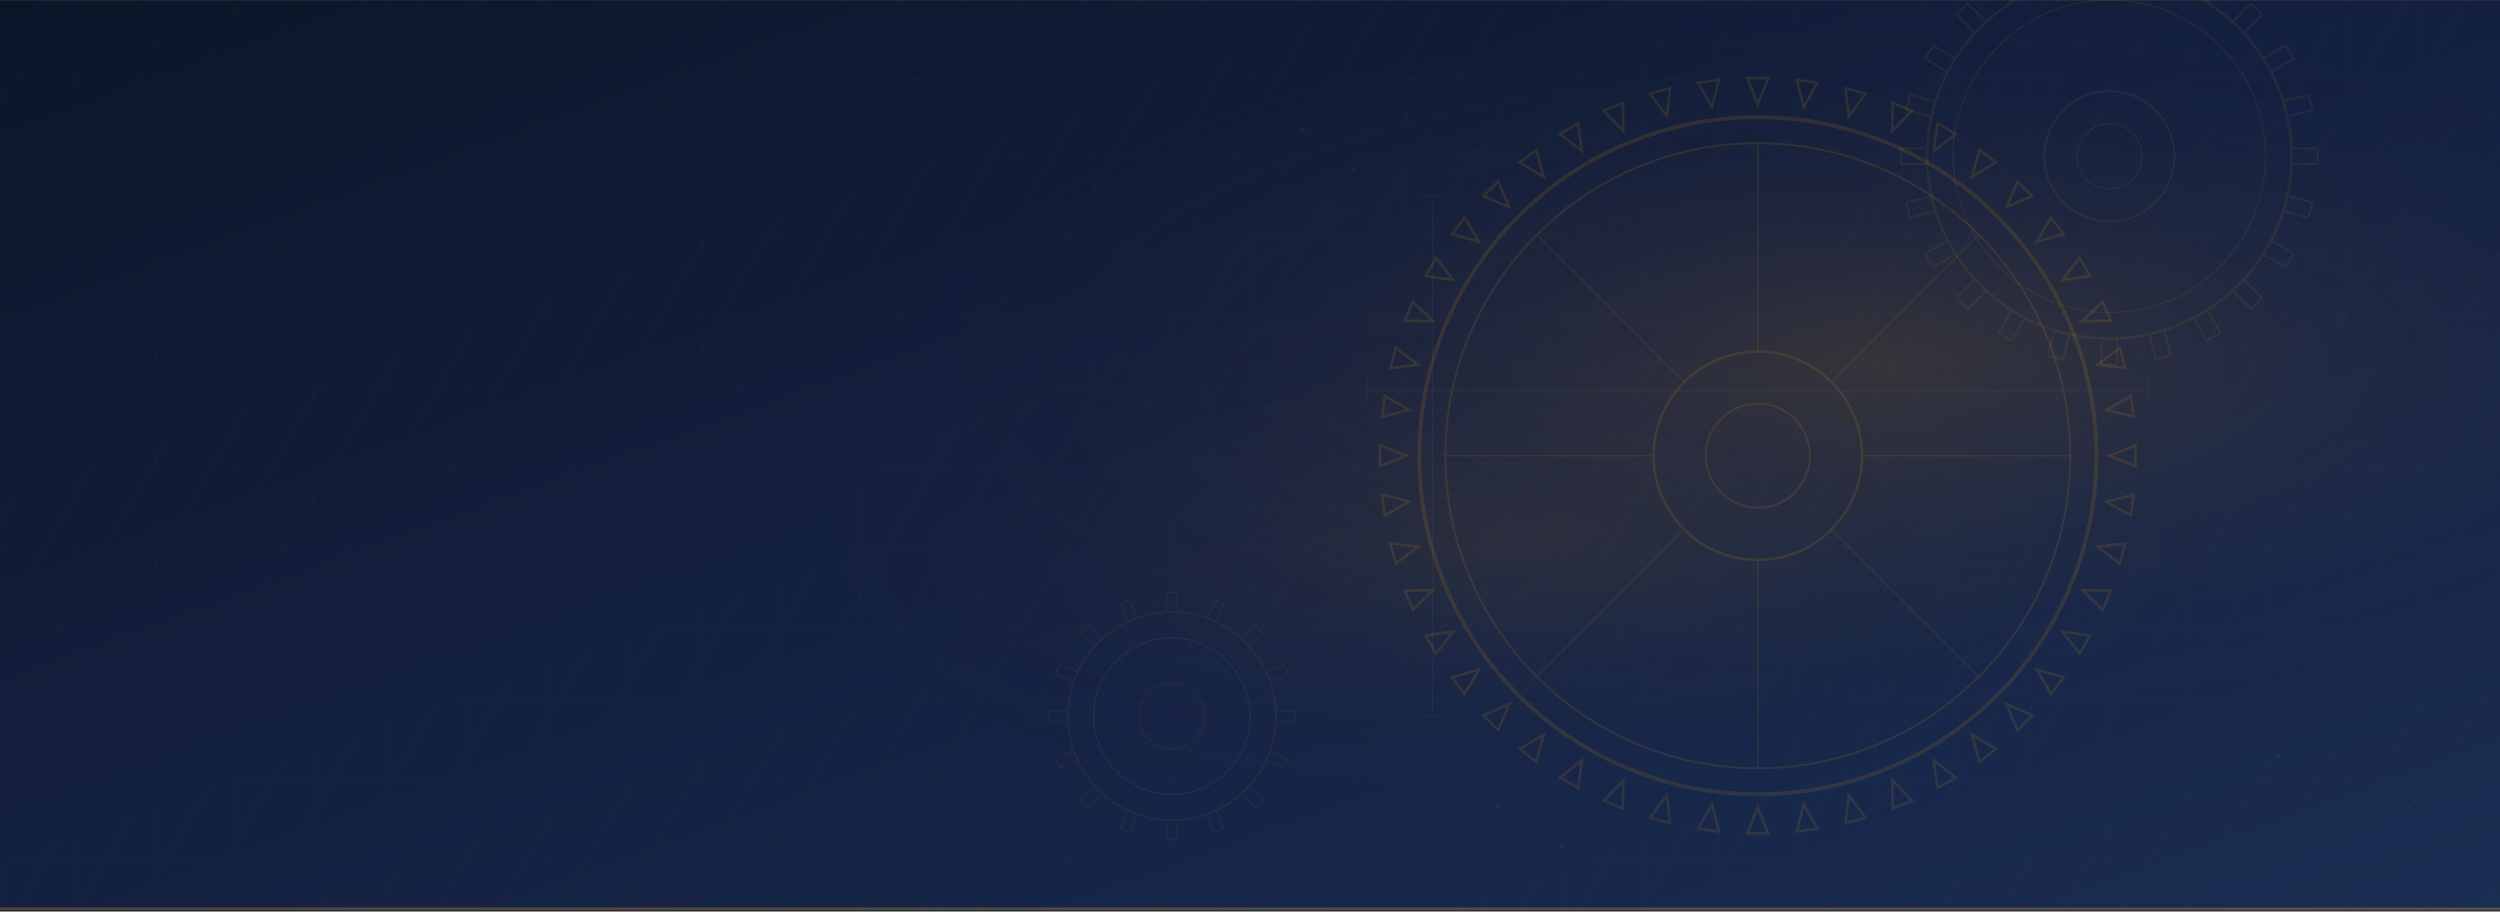
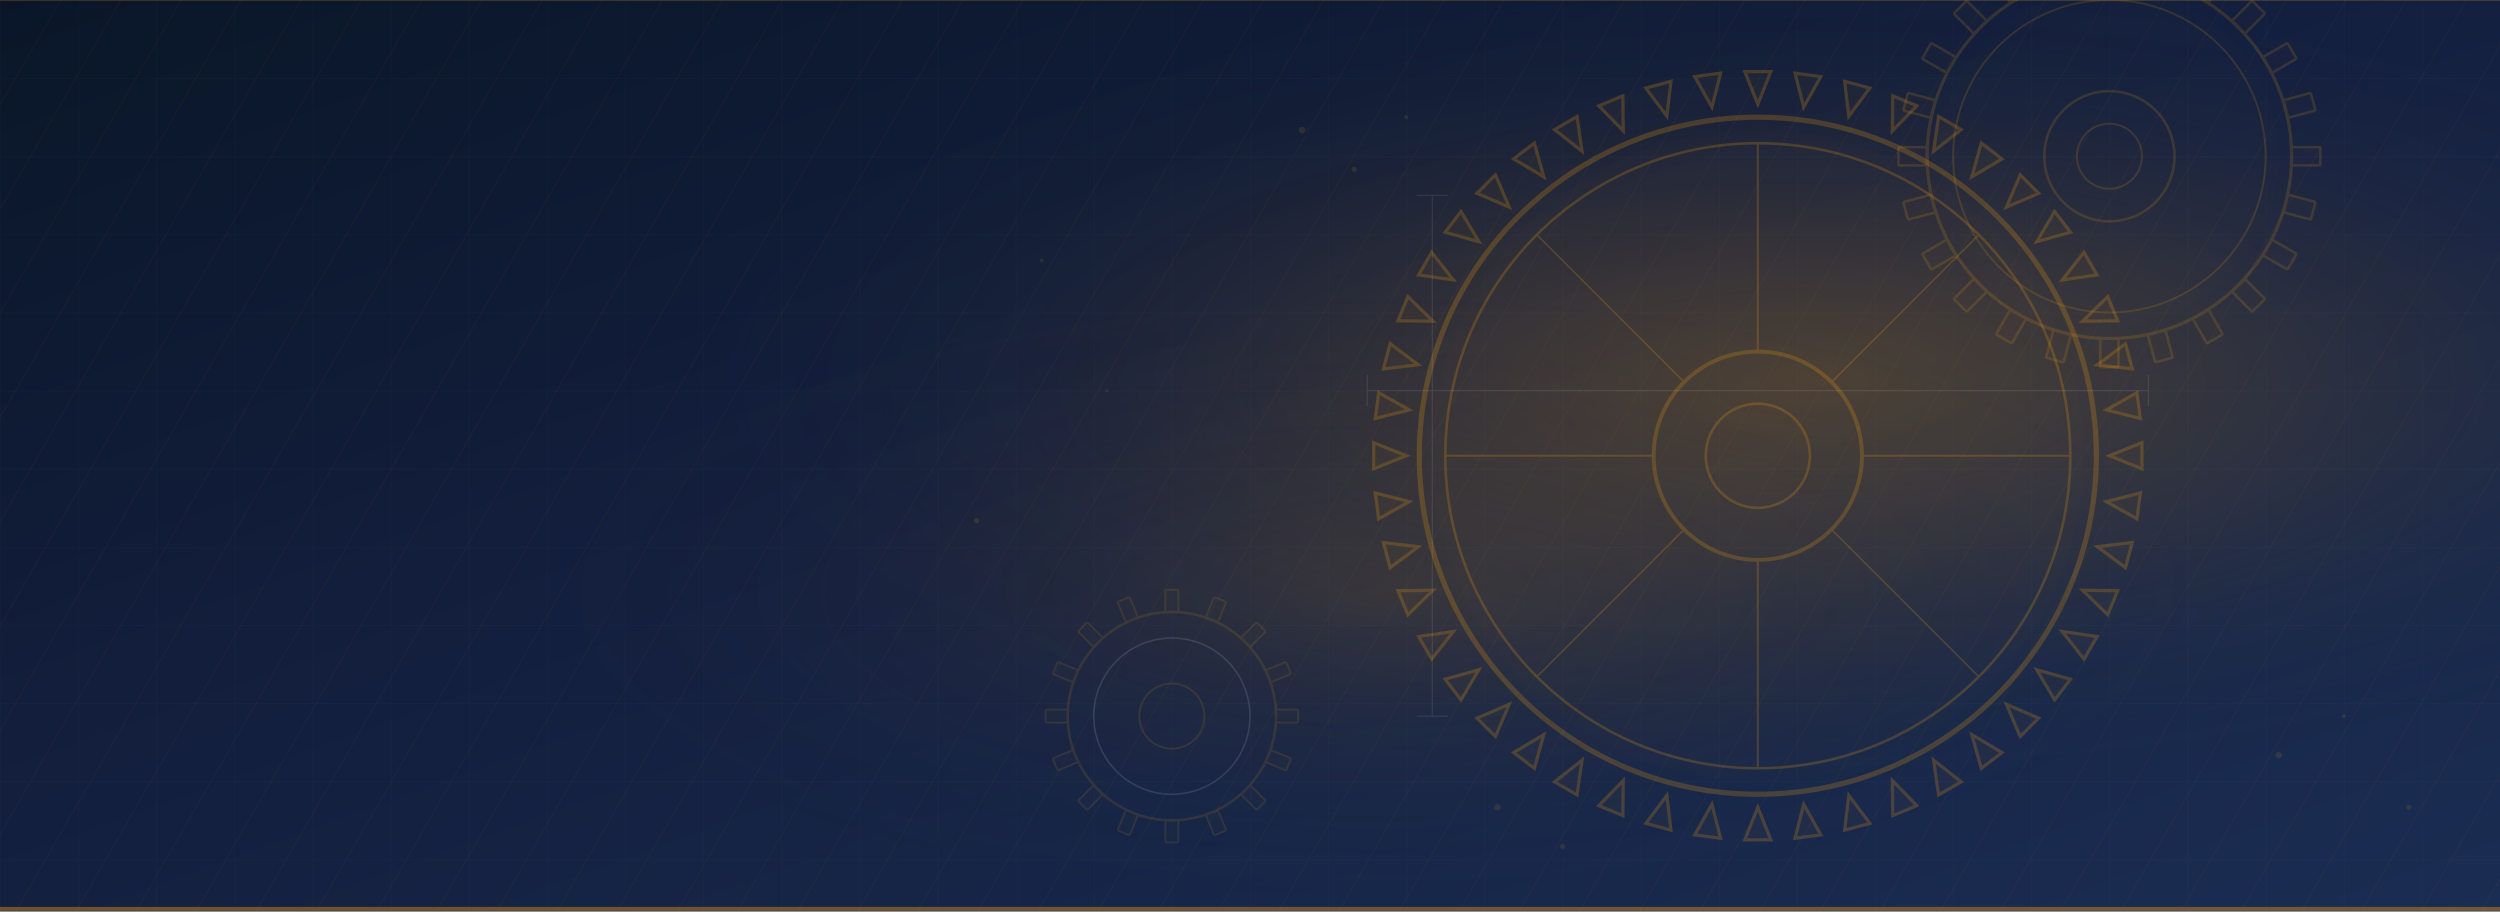
<svg xmlns="http://www.w3.org/2000/svg" viewBox="0 0 1920 700">
  <defs>
    <linearGradient id="bg" x1="0" y1="0" x2="1" y2="1">
      <stop offset="0%" stop-color="#0a1628" />
      <stop offset="50%" stop-color="#142040" />
      <stop offset="100%" stop-color="#1a2d52" />
    </linearGradient>
-     <radialGradient id="glow1" cx="75%" cy="40%" r="40%">
-       <stop offset="0%" stop-color="#f59e0b" stop-opacity="0.15" />
+     <radialGradient id="glow1" cx="72%" cy="42%" r="45%">
+       <stop offset="0%" stop-color="#f59e0b" stop-opacity="0.25" />
+       <stop offset="50%" stop-color="#f59e0b" stop-opacity="0.08" />
      <stop offset="100%" stop-color="#142040" stop-opacity="0" />
    </radialGradient>
-     <radialGradient id="glow2" cx="60%" cy="60%" r="30%">
-       <stop offset="0%" stop-color="#f59e0b" stop-opacity="0.08" />
+     <radialGradient id="glow2" cx="55%" cy="65%" r="35%">
+       <stop offset="0%" stop-color="#f59e0b" stop-opacity="0.12" />
      <stop offset="100%" stop-color="#142040" stop-opacity="0" />
    </radialGradient>
    <pattern id="grid" width="60" height="60" patternUnits="userSpaceOnUse">
-       <path d="M 60 0 L 0 0 0 60" fill="none" stroke="#ffffff" stroke-opacity="0.03" stroke-width="0.5" />
+       <path d="M 60 0 L 0 0 0 60" fill="none" stroke="#ffffff" stroke-opacity="0.04" stroke-width="0.5" />
    </pattern>
    <pattern id="diag" width="40" height="40" patternUnits="userSpaceOnUse" patternTransform="rotate(30)">
-       <line x1="0" y1="0" x2="0" y2="40" stroke="#f59e0b" stroke-opacity="0.04" stroke-width="1" />
+       <line x1="0" y1="0" x2="0" y2="40" stroke="#f59e0b" stroke-opacity="0.06" stroke-width="1" />
    </pattern>
  </defs>
  <rect width="1920" height="700" fill="url(#bg)" />
  <rect width="1920" height="700" fill="url(#grid)" />
  <rect width="1920" height="700" fill="url(#diag)" />
  <rect width="1920" height="700" fill="url(#glow1)" />
  <rect width="1920" height="700" fill="url(#glow2)" />
-   <g transform="translate(1350, 350)" opacity="0.12">
-     <circle cx="0" cy="0" r="260" fill="none" stroke="#f59e0b" stroke-width="3" />
-     <circle cx="0" cy="0" r="240" fill="none" stroke="#f59e0b" stroke-width="1.5" />
-     <g stroke="#f59e0b" stroke-width="2" fill="none">
-       <path d="M 0,-270 L 8,-290 L -8,-290 Z" transform="rotate(0)" />
-       <path d="M 0,-270 L 8,-290 L -8,-290 Z" transform="rotate(7.5)" />
-       <path d="M 0,-270 L 8,-290 L -8,-290 Z" transform="rotate(15)" />
-       <path d="M 0,-270 L 8,-290 L -8,-290 Z" transform="rotate(22.5)" />
-       <path d="M 0,-270 L 8,-290 L -8,-290 Z" transform="rotate(30)" />
-       <path d="M 0,-270 L 8,-290 L -8,-290 Z" transform="rotate(37.5)" />
-       <path d="M 0,-270 L 8,-290 L -8,-290 Z" transform="rotate(45)" />
-       <path d="M 0,-270 L 8,-290 L -8,-290 Z" transform="rotate(52.5)" />
-       <path d="M 0,-270 L 8,-290 L -8,-290 Z" transform="rotate(60)" />
-       <path d="M 0,-270 L 8,-290 L -8,-290 Z" transform="rotate(67.5)" />
-       <path d="M 0,-270 L 8,-290 L -8,-290 Z" transform="rotate(75)" />
-       <path d="M 0,-270 L 8,-290 L -8,-290 Z" transform="rotate(82.5)" />
-       <path d="M 0,-270 L 8,-290 L -8,-290 Z" transform="rotate(90)" />
-       <path d="M 0,-270 L 8,-290 L -8,-290 Z" transform="rotate(97.5)" />
-       <path d="M 0,-270 L 8,-290 L -8,-290 Z" transform="rotate(105)" />
-       <path d="M 0,-270 L 8,-290 L -8,-290 Z" transform="rotate(112.5)" />
-       <path d="M 0,-270 L 8,-290 L -8,-290 Z" transform="rotate(120)" />
-       <path d="M 0,-270 L 8,-290 L -8,-290 Z" transform="rotate(127.5)" />
-       <path d="M 0,-270 L 8,-290 L -8,-290 Z" transform="rotate(135)" />
-       <path d="M 0,-270 L 8,-290 L -8,-290 Z" transform="rotate(142.5)" />
-       <path d="M 0,-270 L 8,-290 L -8,-290 Z" transform="rotate(150)" />
-       <path d="M 0,-270 L 8,-290 L -8,-290 Z" transform="rotate(157.5)" />
-       <path d="M 0,-270 L 8,-290 L -8,-290 Z" transform="rotate(165)" />
-       <path d="M 0,-270 L 8,-290 L -8,-290 Z" transform="rotate(172.5)" />
-       <path d="M 0,-270 L 8,-290 L -8,-290 Z" transform="rotate(180)" />
-       <path d="M 0,-270 L 8,-290 L -8,-290 Z" transform="rotate(187.5)" />
-       <path d="M 0,-270 L 8,-290 L -8,-290 Z" transform="rotate(195)" />
-       <path d="M 0,-270 L 8,-290 L -8,-290 Z" transform="rotate(202.5)" />
-       <path d="M 0,-270 L 8,-290 L -8,-290 Z" transform="rotate(210)" />
-       <path d="M 0,-270 L 8,-290 L -8,-290 Z" transform="rotate(217.5)" />
-       <path d="M 0,-270 L 8,-290 L -8,-290 Z" transform="rotate(225)" />
-       <path d="M 0,-270 L 8,-290 L -8,-290 Z" transform="rotate(232.5)" />
-       <path d="M 0,-270 L 8,-290 L -8,-290 Z" transform="rotate(240)" />
-       <path d="M 0,-270 L 8,-290 L -8,-290 Z" transform="rotate(247.5)" />
-       <path d="M 0,-270 L 8,-290 L -8,-290 Z" transform="rotate(255)" />
-       <path d="M 0,-270 L 8,-290 L -8,-290 Z" transform="rotate(262.5)" />
-       <path d="M 0,-270 L 8,-290 L -8,-290 Z" transform="rotate(270)" />
-       <path d="M 0,-270 L 8,-290 L -8,-290 Z" transform="rotate(277.5)" />
-       <path d="M 0,-270 L 8,-290 L -8,-290 Z" transform="rotate(285)" />
-       <path d="M 0,-270 L 8,-290 L -8,-290 Z" transform="rotate(292.5)" />
-       <path d="M 0,-270 L 8,-290 L -8,-290 Z" transform="rotate(300)" />
-       <path d="M 0,-270 L 8,-290 L -8,-290 Z" transform="rotate(307.5)" />
-       <path d="M 0,-270 L 8,-290 L -8,-290 Z" transform="rotate(315)" />
-       <path d="M 0,-270 L 8,-290 L -8,-290 Z" transform="rotate(322.5)" />
-       <path d="M 0,-270 L 8,-290 L -8,-290 Z" transform="rotate(330)" />
-       <path d="M 0,-270 L 8,-290 L -8,-290 Z" transform="rotate(337.5)" />
-       <path d="M 0,-270 L 8,-290 L -8,-290 Z" transform="rotate(345)" />
-       <path d="M 0,-270 L 8,-290 L -8,-290 Z" transform="rotate(352.5)" />
+   <g transform="translate(1350, 350)" opacity="0.22">
+     <circle cx="0" cy="0" r="260" fill="none" stroke="#f59e0b" stroke-width="4" />
+     <circle cx="0" cy="0" r="240" fill="none" stroke="#f59e0b" stroke-width="2" />
+     <circle cx="0" cy="0" r="250" fill="#f59e0b" opacity="0.04" />
+     <g stroke="#f59e0b" stroke-width="2.5" fill="#f59e0b" fill-opacity="0.15">
+       <path d="M 0,-270 L 10,-295 L -10,-295 Z" transform="rotate(0)" />
+       <path d="M 0,-270 L 10,-295 L -10,-295 Z" transform="rotate(7.5)" />
+       <path d="M 0,-270 L 10,-295 L -10,-295 Z" transform="rotate(15)" />
+       <path d="M 0,-270 L 10,-295 L -10,-295 Z" transform="rotate(22.5)" />
+       <path d="M 0,-270 L 10,-295 L -10,-295 Z" transform="rotate(30)" />
+       <path d="M 0,-270 L 10,-295 L -10,-295 Z" transform="rotate(37.5)" />
+       <path d="M 0,-270 L 10,-295 L -10,-295 Z" transform="rotate(45)" />
+       <path d="M 0,-270 L 10,-295 L -10,-295 Z" transform="rotate(52.5)" />
+       <path d="M 0,-270 L 10,-295 L -10,-295 Z" transform="rotate(60)" />
+       <path d="M 0,-270 L 10,-295 L -10,-295 Z" transform="rotate(67.5)" />
+       <path d="M 0,-270 L 10,-295 L -10,-295 Z" transform="rotate(75)" />
+       <path d="M 0,-270 L 10,-295 L -10,-295 Z" transform="rotate(82.5)" />
+       <path d="M 0,-270 L 10,-295 L -10,-295 Z" transform="rotate(90)" />
+       <path d="M 0,-270 L 10,-295 L -10,-295 Z" transform="rotate(97.5)" />
+       <path d="M 0,-270 L 10,-295 L -10,-295 Z" transform="rotate(105)" />
+       <path d="M 0,-270 L 10,-295 L -10,-295 Z" transform="rotate(112.5)" />
+       <path d="M 0,-270 L 10,-295 L -10,-295 Z" transform="rotate(120)" />
+       <path d="M 0,-270 L 10,-295 L -10,-295 Z" transform="rotate(127.5)" />
+       <path d="M 0,-270 L 10,-295 L -10,-295 Z" transform="rotate(135)" />
+       <path d="M 0,-270 L 10,-295 L -10,-295 Z" transform="rotate(142.5)" />
+       <path d="M 0,-270 L 10,-295 L -10,-295 Z" transform="rotate(150)" />
+       <path d="M 0,-270 L 10,-295 L -10,-295 Z" transform="rotate(157.5)" />
+       <path d="M 0,-270 L 10,-295 L -10,-295 Z" transform="rotate(165)" />
+       <path d="M 0,-270 L 10,-295 L -10,-295 Z" transform="rotate(172.5)" />
+       <path d="M 0,-270 L 10,-295 L -10,-295 Z" transform="rotate(180)" />
+       <path d="M 0,-270 L 10,-295 L -10,-295 Z" transform="rotate(187.5)" />
+       <path d="M 0,-270 L 10,-295 L -10,-295 Z" transform="rotate(195)" />
+       <path d="M 0,-270 L 10,-295 L -10,-295 Z" transform="rotate(202.5)" />
+       <path d="M 0,-270 L 10,-295 L -10,-295 Z" transform="rotate(210)" />
+       <path d="M 0,-270 L 10,-295 L -10,-295 Z" transform="rotate(217.5)" />
+       <path d="M 0,-270 L 10,-295 L -10,-295 Z" transform="rotate(225)" />
+       <path d="M 0,-270 L 10,-295 L -10,-295 Z" transform="rotate(232.5)" />
+       <path d="M 0,-270 L 10,-295 L -10,-295 Z" transform="rotate(240)" />
+       <path d="M 0,-270 L 10,-295 L -10,-295 Z" transform="rotate(247.5)" />
+       <path d="M 0,-270 L 10,-295 L -10,-295 Z" transform="rotate(255)" />
+       <path d="M 0,-270 L 10,-295 L -10,-295 Z" transform="rotate(262.5)" />
+       <path d="M 0,-270 L 10,-295 L -10,-295 Z" transform="rotate(270)" />
+       <path d="M 0,-270 L 10,-295 L -10,-295 Z" transform="rotate(277.5)" />
+       <path d="M 0,-270 L 10,-295 L -10,-295 Z" transform="rotate(285)" />
+       <path d="M 0,-270 L 10,-295 L -10,-295 Z" transform="rotate(292.5)" />
+       <path d="M 0,-270 L 10,-295 L -10,-295 Z" transform="rotate(300)" />
+       <path d="M 0,-270 L 10,-295 L -10,-295 Z" transform="rotate(307.5)" />
+       <path d="M 0,-270 L 10,-295 L -10,-295 Z" transform="rotate(315)" />
+       <path d="M 0,-270 L 10,-295 L -10,-295 Z" transform="rotate(322.5)" />
+       <path d="M 0,-270 L 10,-295 L -10,-295 Z" transform="rotate(330)" />
+       <path d="M 0,-270 L 10,-295 L -10,-295 Z" transform="rotate(337.5)" />
+       <path d="M 0,-270 L 10,-295 L -10,-295 Z" transform="rotate(345)" />
+       <path d="M 0,-270 L 10,-295 L -10,-295 Z" transform="rotate(352.5)" />
    </g>
-     <circle cx="0" cy="0" r="80" fill="none" stroke="#f59e0b" stroke-width="2" />
-     <circle cx="0" cy="0" r="40" fill="none" stroke="#f59e0b" stroke-width="1.5" />
-     <line x1="0" y1="-80" x2="0" y2="-240" stroke="#f59e0b" stroke-width="1" />
-     <line x1="0" y1="80" x2="0" y2="240" stroke="#f59e0b" stroke-width="1" />
-     <line x1="-80" y1="0" x2="-240" y2="0" stroke="#f59e0b" stroke-width="1" />
-     <line x1="80" y1="0" x2="240" y2="0" stroke="#f59e0b" stroke-width="1" />
-     <line x1="-57" y1="-57" x2="-170" y2="-170" stroke="#f59e0b" stroke-width="0.8" />
-     <line x1="57" y1="-57" x2="170" y2="-170" stroke="#f59e0b" stroke-width="0.8" />
-     <line x1="-57" y1="57" x2="-170" y2="170" stroke="#f59e0b" stroke-width="0.8" />
-     <line x1="57" y1="57" x2="170" y2="170" stroke="#f59e0b" stroke-width="0.8" />
+     <circle cx="0" cy="0" r="80" fill="none" stroke="#f59e0b" stroke-width="3" />
+     <circle cx="0" cy="0" r="40" fill="#f59e0b" opacity="0.06" />
+     <circle cx="0" cy="0" r="40" fill="none" stroke="#f59e0b" stroke-width="2" />
+     <line x1="0" y1="-80" x2="0" y2="-240" stroke="#f59e0b" stroke-width="1.5" />
+     <line x1="0" y1="80" x2="0" y2="240" stroke="#f59e0b" stroke-width="1.5" />
+     <line x1="-80" y1="0" x2="-240" y2="0" stroke="#f59e0b" stroke-width="1.5" />
+     <line x1="80" y1="0" x2="240" y2="0" stroke="#f59e0b" stroke-width="1.5" />
+     <line x1="-57" y1="-57" x2="-170" y2="-170" stroke="#f59e0b" stroke-width="1.2" />
+     <line x1="57" y1="-57" x2="170" y2="-170" stroke="#f59e0b" stroke-width="1.2" />
+     <line x1="-57" y1="57" x2="-170" y2="170" stroke="#f59e0b" stroke-width="1.2" />
+     <line x1="57" y1="57" x2="170" y2="170" stroke="#f59e0b" stroke-width="1.2" />
  </g>
-   <g transform="translate(1620, 120)" opacity="0.08">
-     <circle cx="0" cy="0" r="140" fill="none" stroke="#f59e0b" stroke-width="2" />
-     <circle cx="0" cy="0" r="120" fill="none" stroke="#f59e0b" stroke-width="1" />
-     <circle cx="0" cy="0" r="50" fill="none" stroke="#f59e0b" stroke-width="1.5" />
-     <circle cx="0" cy="0" r="25" fill="none" stroke="#f59e0b" stroke-width="1" />
-     <g stroke="#f59e0b" stroke-width="1.5" fill="none">
-       <rect x="-6" y="-160" width="12" height="20" rx="1" transform="rotate(0)" />
-       <rect x="-6" y="-160" width="12" height="20" rx="1" transform="rotate(15)" />
-       <rect x="-6" y="-160" width="12" height="20" rx="1" transform="rotate(30)" />
-       <rect x="-6" y="-160" width="12" height="20" rx="1" transform="rotate(45)" />
-       <rect x="-6" y="-160" width="12" height="20" rx="1" transform="rotate(60)" />
-       <rect x="-6" y="-160" width="12" height="20" rx="1" transform="rotate(75)" />
-       <rect x="-6" y="-160" width="12" height="20" rx="1" transform="rotate(90)" />
-       <rect x="-6" y="-160" width="12" height="20" rx="1" transform="rotate(105)" />
-       <rect x="-6" y="-160" width="12" height="20" rx="1" transform="rotate(120)" />
-       <rect x="-6" y="-160" width="12" height="20" rx="1" transform="rotate(135)" />
-       <rect x="-6" y="-160" width="12" height="20" rx="1" transform="rotate(150)" />
-       <rect x="-6" y="-160" width="12" height="20" rx="1" transform="rotate(165)" />
-       <rect x="-6" y="-160" width="12" height="20" rx="1" transform="rotate(180)" />
-       <rect x="-6" y="-160" width="12" height="20" rx="1" transform="rotate(195)" />
-       <rect x="-6" y="-160" width="12" height="20" rx="1" transform="rotate(210)" />
-       <rect x="-6" y="-160" width="12" height="20" rx="1" transform="rotate(225)" />
-       <rect x="-6" y="-160" width="12" height="20" rx="1" transform="rotate(240)" />
-       <rect x="-6" y="-160" width="12" height="20" rx="1" transform="rotate(255)" />
-       <rect x="-6" y="-160" width="12" height="20" rx="1" transform="rotate(270)" />
-       <rect x="-6" y="-160" width="12" height="20" rx="1" transform="rotate(285)" />
-       <rect x="-6" y="-160" width="12" height="20" rx="1" transform="rotate(300)" />
-       <rect x="-6" y="-160" width="12" height="20" rx="1" transform="rotate(315)" />
-       <rect x="-6" y="-160" width="12" height="20" rx="1" transform="rotate(330)" />
-       <rect x="-6" y="-160" width="12" height="20" rx="1" transform="rotate(345)" />
+   <g transform="translate(1620, 120)" opacity="0.16">
+     <circle cx="0" cy="0" r="140" fill="none" stroke="#f59e0b" stroke-width="2.5" />
+     <circle cx="0" cy="0" r="120" fill="none" stroke="#f59e0b" stroke-width="1.5" />
+     <circle cx="0" cy="0" r="130" fill="#f59e0b" opacity="0.03" />
+     <circle cx="0" cy="0" r="50" fill="none" stroke="#f59e0b" stroke-width="2" />
+     <circle cx="0" cy="0" r="25" fill="none" stroke="#f59e0b" stroke-width="1.5" />
+     <g stroke="#f59e0b" stroke-width="2" fill="#f59e0b" fill-opacity="0.1">
+       <rect x="-7" y="-162" width="14" height="22" rx="1" transform="rotate(0)" />
+       <rect x="-7" y="-162" width="14" height="22" rx="1" transform="rotate(15)" />
+       <rect x="-7" y="-162" width="14" height="22" rx="1" transform="rotate(30)" />
+       <rect x="-7" y="-162" width="14" height="22" rx="1" transform="rotate(45)" />
+       <rect x="-7" y="-162" width="14" height="22" rx="1" transform="rotate(60)" />
+       <rect x="-7" y="-162" width="14" height="22" rx="1" transform="rotate(75)" />
+       <rect x="-7" y="-162" width="14" height="22" rx="1" transform="rotate(90)" />
+       <rect x="-7" y="-162" width="14" height="22" rx="1" transform="rotate(105)" />
+       <rect x="-7" y="-162" width="14" height="22" rx="1" transform="rotate(120)" />
+       <rect x="-7" y="-162" width="14" height="22" rx="1" transform="rotate(135)" />
+       <rect x="-7" y="-162" width="14" height="22" rx="1" transform="rotate(150)" />
+       <rect x="-7" y="-162" width="14" height="22" rx="1" transform="rotate(165)" />
+       <rect x="-7" y="-162" width="14" height="22" rx="1" transform="rotate(180)" />
+       <rect x="-7" y="-162" width="14" height="22" rx="1" transform="rotate(195)" />
+       <rect x="-7" y="-162" width="14" height="22" rx="1" transform="rotate(210)" />
+       <rect x="-7" y="-162" width="14" height="22" rx="1" transform="rotate(225)" />
+       <rect x="-7" y="-162" width="14" height="22" rx="1" transform="rotate(240)" />
+       <rect x="-7" y="-162" width="14" height="22" rx="1" transform="rotate(255)" />
+       <rect x="-7" y="-162" width="14" height="22" rx="1" transform="rotate(270)" />
+       <rect x="-7" y="-162" width="14" height="22" rx="1" transform="rotate(285)" />
+       <rect x="-7" y="-162" width="14" height="22" rx="1" transform="rotate(300)" />
+       <rect x="-7" y="-162" width="14" height="22" rx="1" transform="rotate(315)" />
+       <rect x="-7" y="-162" width="14" height="22" rx="1" transform="rotate(330)" />
+       <rect x="-7" y="-162" width="14" height="22" rx="1" transform="rotate(345)" />
    </g>
  </g>
-   <g transform="translate(900, 550)" opacity="0.06">
-     <circle cx="0" cy="0" r="80" fill="none" stroke="#f59e0b" stroke-width="1.5" />
-     <circle cx="0" cy="0" r="60" fill="none" stroke="#ffffff" stroke-width="0.8" />
-     <circle cx="0" cy="0" r="25" fill="none" stroke="#f59e0b" stroke-width="1" />
-     <g stroke="#f59e0b" stroke-width="1" fill="none">
-       <rect x="-4" y="-95" width="8" height="15" rx="1" transform="rotate(0)" />
-       <rect x="-4" y="-95" width="8" height="15" rx="1" transform="rotate(22.5)" />
-       <rect x="-4" y="-95" width="8" height="15" rx="1" transform="rotate(45)" />
-       <rect x="-4" y="-95" width="8" height="15" rx="1" transform="rotate(67.5)" />
-       <rect x="-4" y="-95" width="8" height="15" rx="1" transform="rotate(90)" />
-       <rect x="-4" y="-95" width="8" height="15" rx="1" transform="rotate(112.5)" />
-       <rect x="-4" y="-95" width="8" height="15" rx="1" transform="rotate(135)" />
-       <rect x="-4" y="-95" width="8" height="15" rx="1" transform="rotate(157.5)" />
-       <rect x="-4" y="-95" width="8" height="15" rx="1" transform="rotate(180)" />
-       <rect x="-4" y="-95" width="8" height="15" rx="1" transform="rotate(202.5)" />
-       <rect x="-4" y="-95" width="8" height="15" rx="1" transform="rotate(225)" />
-       <rect x="-4" y="-95" width="8" height="15" rx="1" transform="rotate(247.5)" />
-       <rect x="-4" y="-95" width="8" height="15" rx="1" transform="rotate(270)" />
-       <rect x="-4" y="-95" width="8" height="15" rx="1" transform="rotate(292.5)" />
-       <rect x="-4" y="-95" width="8" height="15" rx="1" transform="rotate(315)" />
-       <rect x="-4" y="-95" width="8" height="15" rx="1" transform="rotate(337.5)" />
+   <g transform="translate(900, 550)" opacity="0.12">
+     <circle cx="0" cy="0" r="80" fill="none" stroke="#f59e0b" stroke-width="2" />
+     <circle cx="0" cy="0" r="60" fill="none" stroke="#ffffff" stroke-width="1.2" />
+     <circle cx="0" cy="0" r="25" fill="none" stroke="#f59e0b" stroke-width="1.5" />
+     <g stroke="#f59e0b" stroke-width="1.5" fill="#f59e0b" fill-opacity="0.1">
+       <rect x="-5" y="-97" width="10" height="17" rx="1" transform="rotate(0)" />
+       <rect x="-5" y="-97" width="10" height="17" rx="1" transform="rotate(22.5)" />
+       <rect x="-5" y="-97" width="10" height="17" rx="1" transform="rotate(45)" />
+       <rect x="-5" y="-97" width="10" height="17" rx="1" transform="rotate(67.5)" />
+       <rect x="-5" y="-97" width="10" height="17" rx="1" transform="rotate(90)" />
+       <rect x="-5" y="-97" width="10" height="17" rx="1" transform="rotate(112.5)" />
+       <rect x="-5" y="-97" width="10" height="17" rx="1" transform="rotate(135)" />
+       <rect x="-5" y="-97" width="10" height="17" rx="1" transform="rotate(157.5)" />
+       <rect x="-5" y="-97" width="10" height="17" rx="1" transform="rotate(180)" />
+       <rect x="-5" y="-97" width="10" height="17" rx="1" transform="rotate(202.5)" />
+       <rect x="-5" y="-97" width="10" height="17" rx="1" transform="rotate(225)" />
+       <rect x="-5" y="-97" width="10" height="17" rx="1" transform="rotate(247.5)" />
+       <rect x="-5" y="-97" width="10" height="17" rx="1" transform="rotate(270)" />
+       <rect x="-5" y="-97" width="10" height="17" rx="1" transform="rotate(292.5)" />
+       <rect x="-5" y="-97" width="10" height="17" rx="1" transform="rotate(315)" />
+       <rect x="-5" y="-97" width="10" height="17" rx="1" transform="rotate(337.5)" />
    </g>
  </g>
-   <g opacity="0.06" stroke="#ffffff" stroke-width="0.5">
+   <g opacity="0.1" stroke="#ffffff" stroke-width="0.8">
    <line x1="1050" y1="300" x2="1650" y2="300" />
-     <line x1="1050" y1="290" x2="1050" y2="310" />
-     <line x1="1650" y1="290" x2="1650" y2="310" />
+     <line x1="1050" y1="288" x2="1050" y2="312" />
+     <line x1="1650" y1="288" x2="1650" y2="312" />
    <line x1="1100" y1="150" x2="1100" y2="550" />
-     <line x1="1090" y1="150" x2="1110" y2="150" />
-     <line x1="1090" y1="550" x2="1110" y2="550" />
+     <line x1="1088" y1="150" x2="1112" y2="150" />
+     <line x1="1088" y1="550" x2="1112" y2="550" />
  </g>
-   <g fill="#f59e0b" opacity="0.06">
-     <circle cx="1000" cy="100" r="2" />
-     <circle cx="1040" cy="130" r="1.5" />
-     <circle cx="1080" cy="90" r="1" />
-     <circle cx="1150" cy="620" r="2" />
-     <circle cx="1200" cy="650" r="1.5" />
-     <circle cx="1750" cy="580" r="2" />
-     <circle cx="1800" cy="550" r="1" />
-     <circle cx="1850" cy="620" r="1.5" />
+   <g fill="#f59e0b" opacity="0.12">
+     <circle cx="1000" cy="100" r="2.5" />
+     <circle cx="1040" cy="130" r="2" />
+     <circle cx="1080" cy="90" r="1.5" />
+     <circle cx="1150" cy="620" r="2.5" />
+     <circle cx="1200" cy="650" r="2" />
+     <circle cx="1750" cy="580" r="2.5" />
+     <circle cx="1800" cy="550" r="1.5" />
+     <circle cx="1850" cy="620" r="2" />
+     <circle cx="800" cy="200" r="1.5" />
+     <circle cx="750" cy="400" r="2" />
+     <circle cx="850" cy="300" r="1" />
  </g>
-   <line x1="0" y1="698" x2="1920" y2="698" stroke="#f59e0b" stroke-width="2" opacity="0.3" />
-   <line x1="0" y1="0" x2="1920" y2="0" stroke="#f59e0b" stroke-width="1" opacity="0.15" />
+   <line x1="0" y1="698" x2="1920" y2="698" stroke="#f59e0b" stroke-width="3" opacity="0.4" />
+   <line x1="0" y1="0" x2="1920" y2="0" stroke="#f59e0b" stroke-width="1.5" opacity="0.2" />
</svg>
